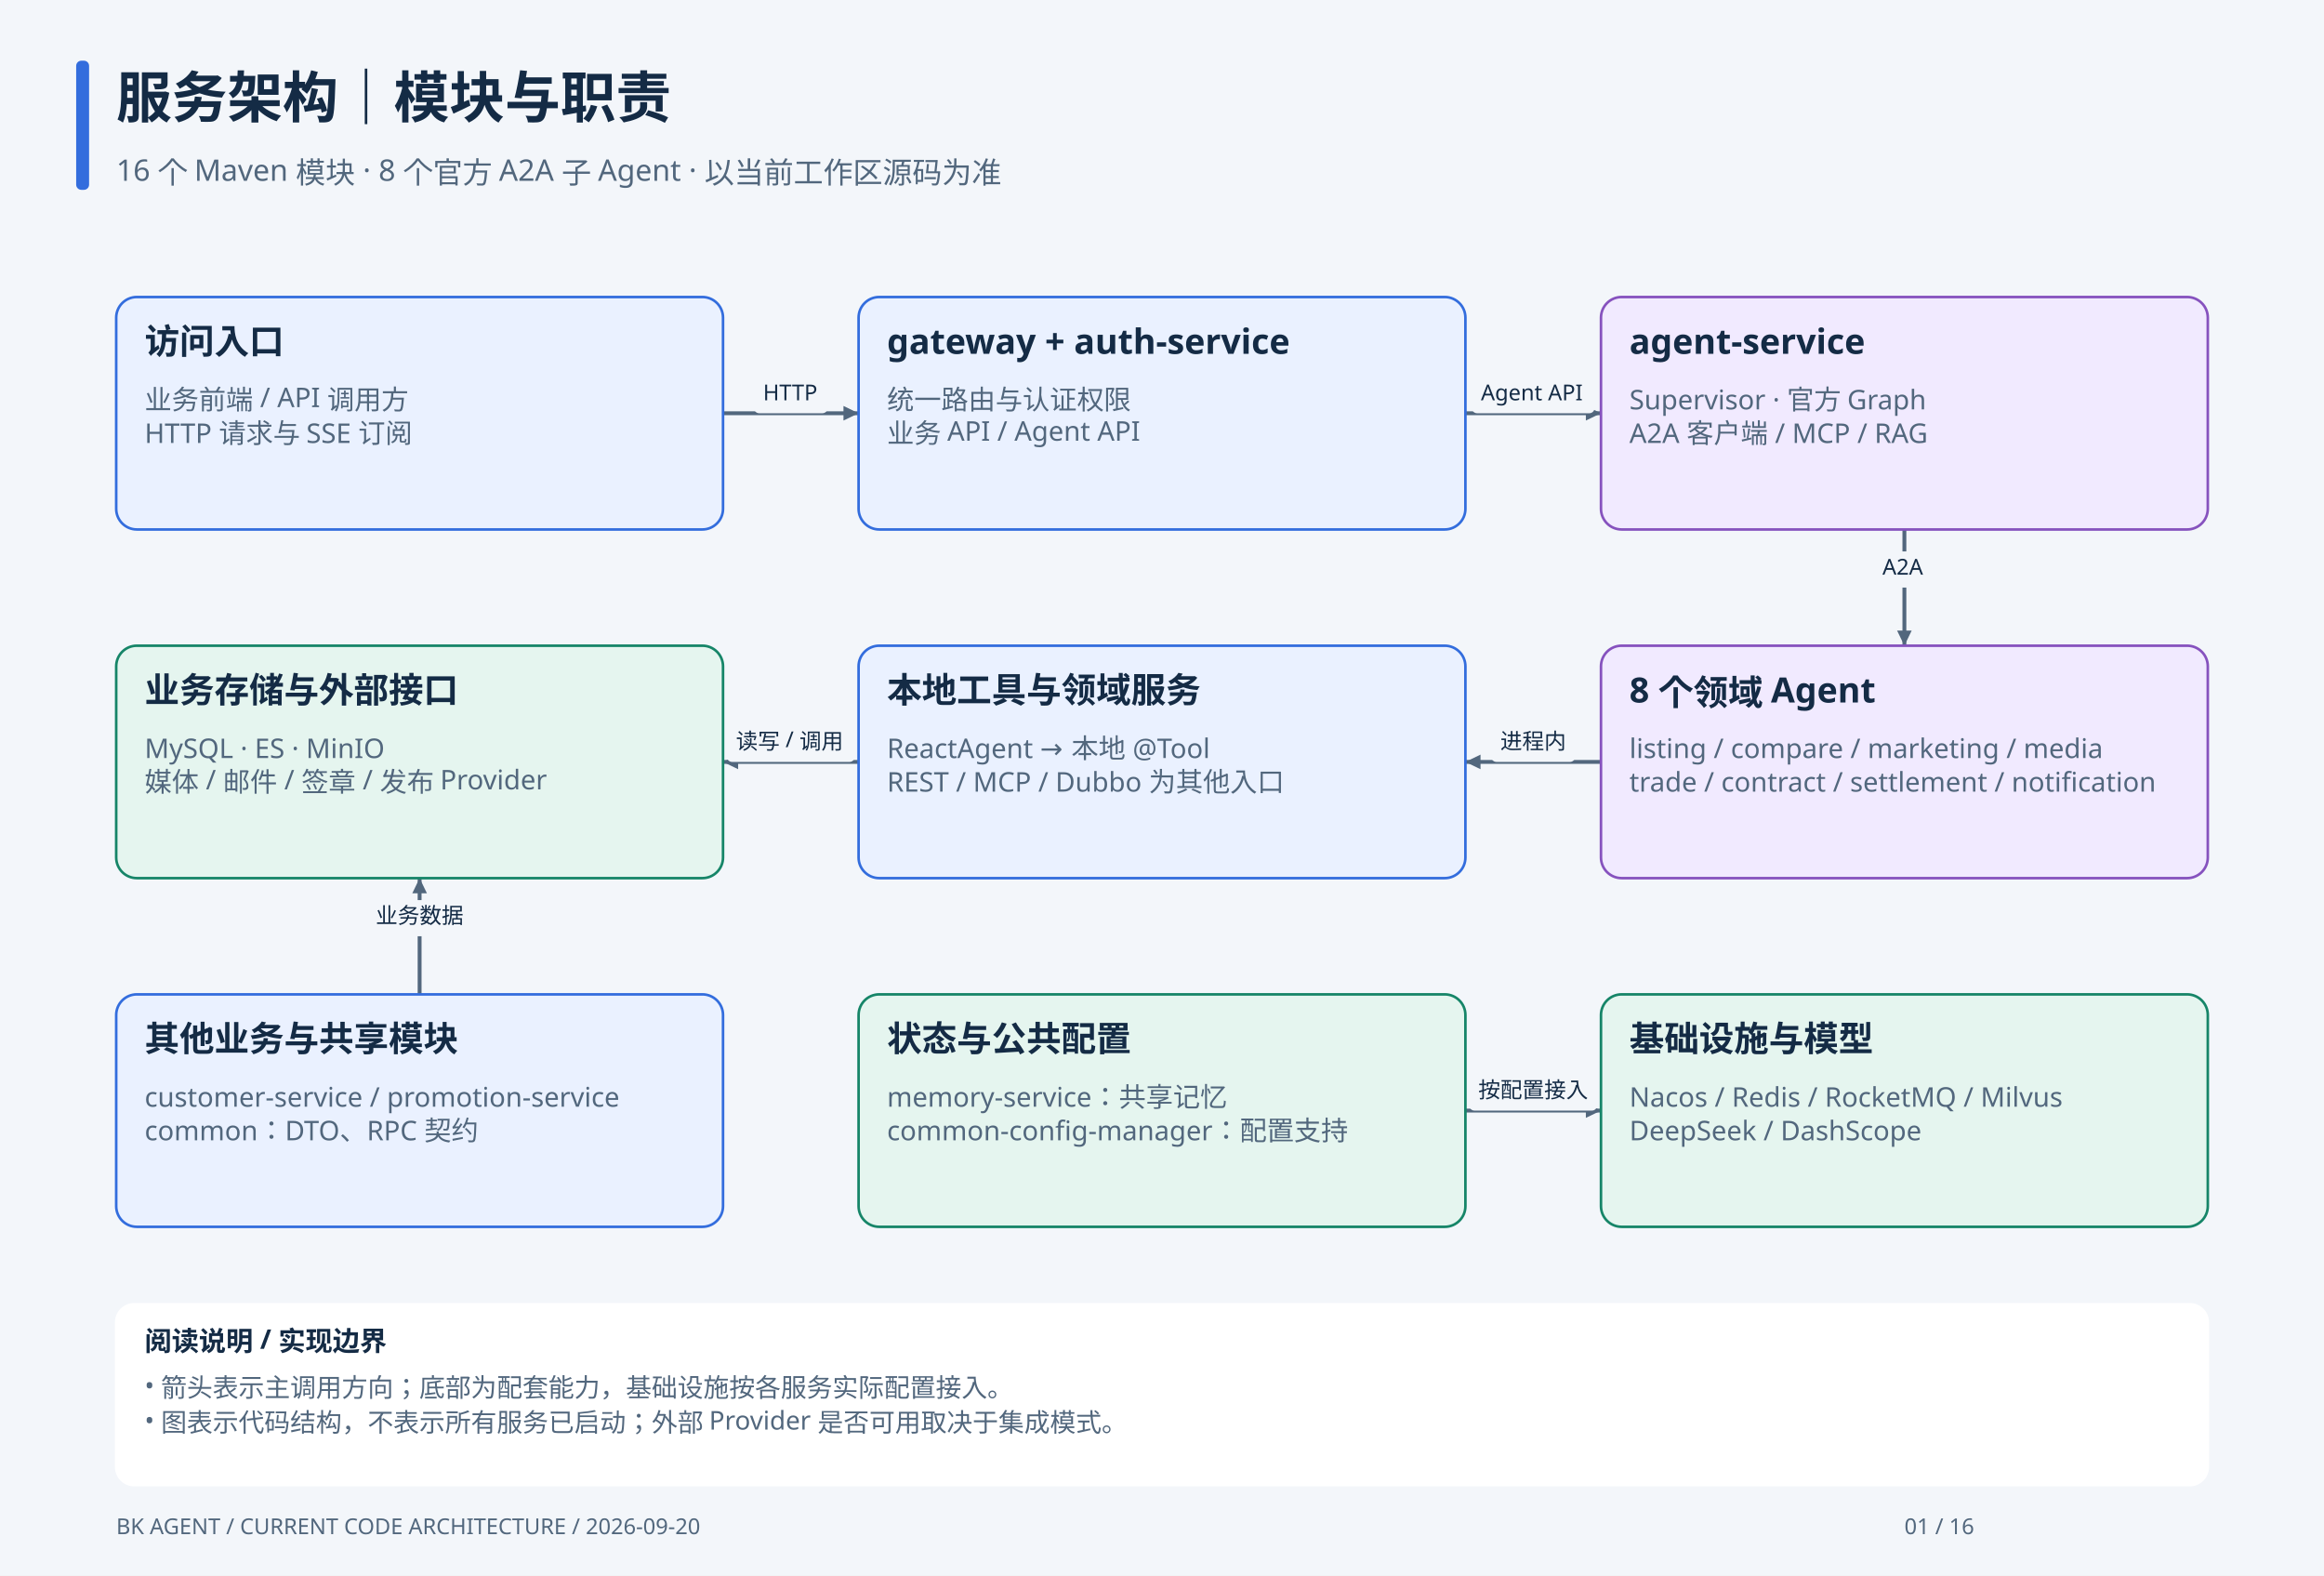
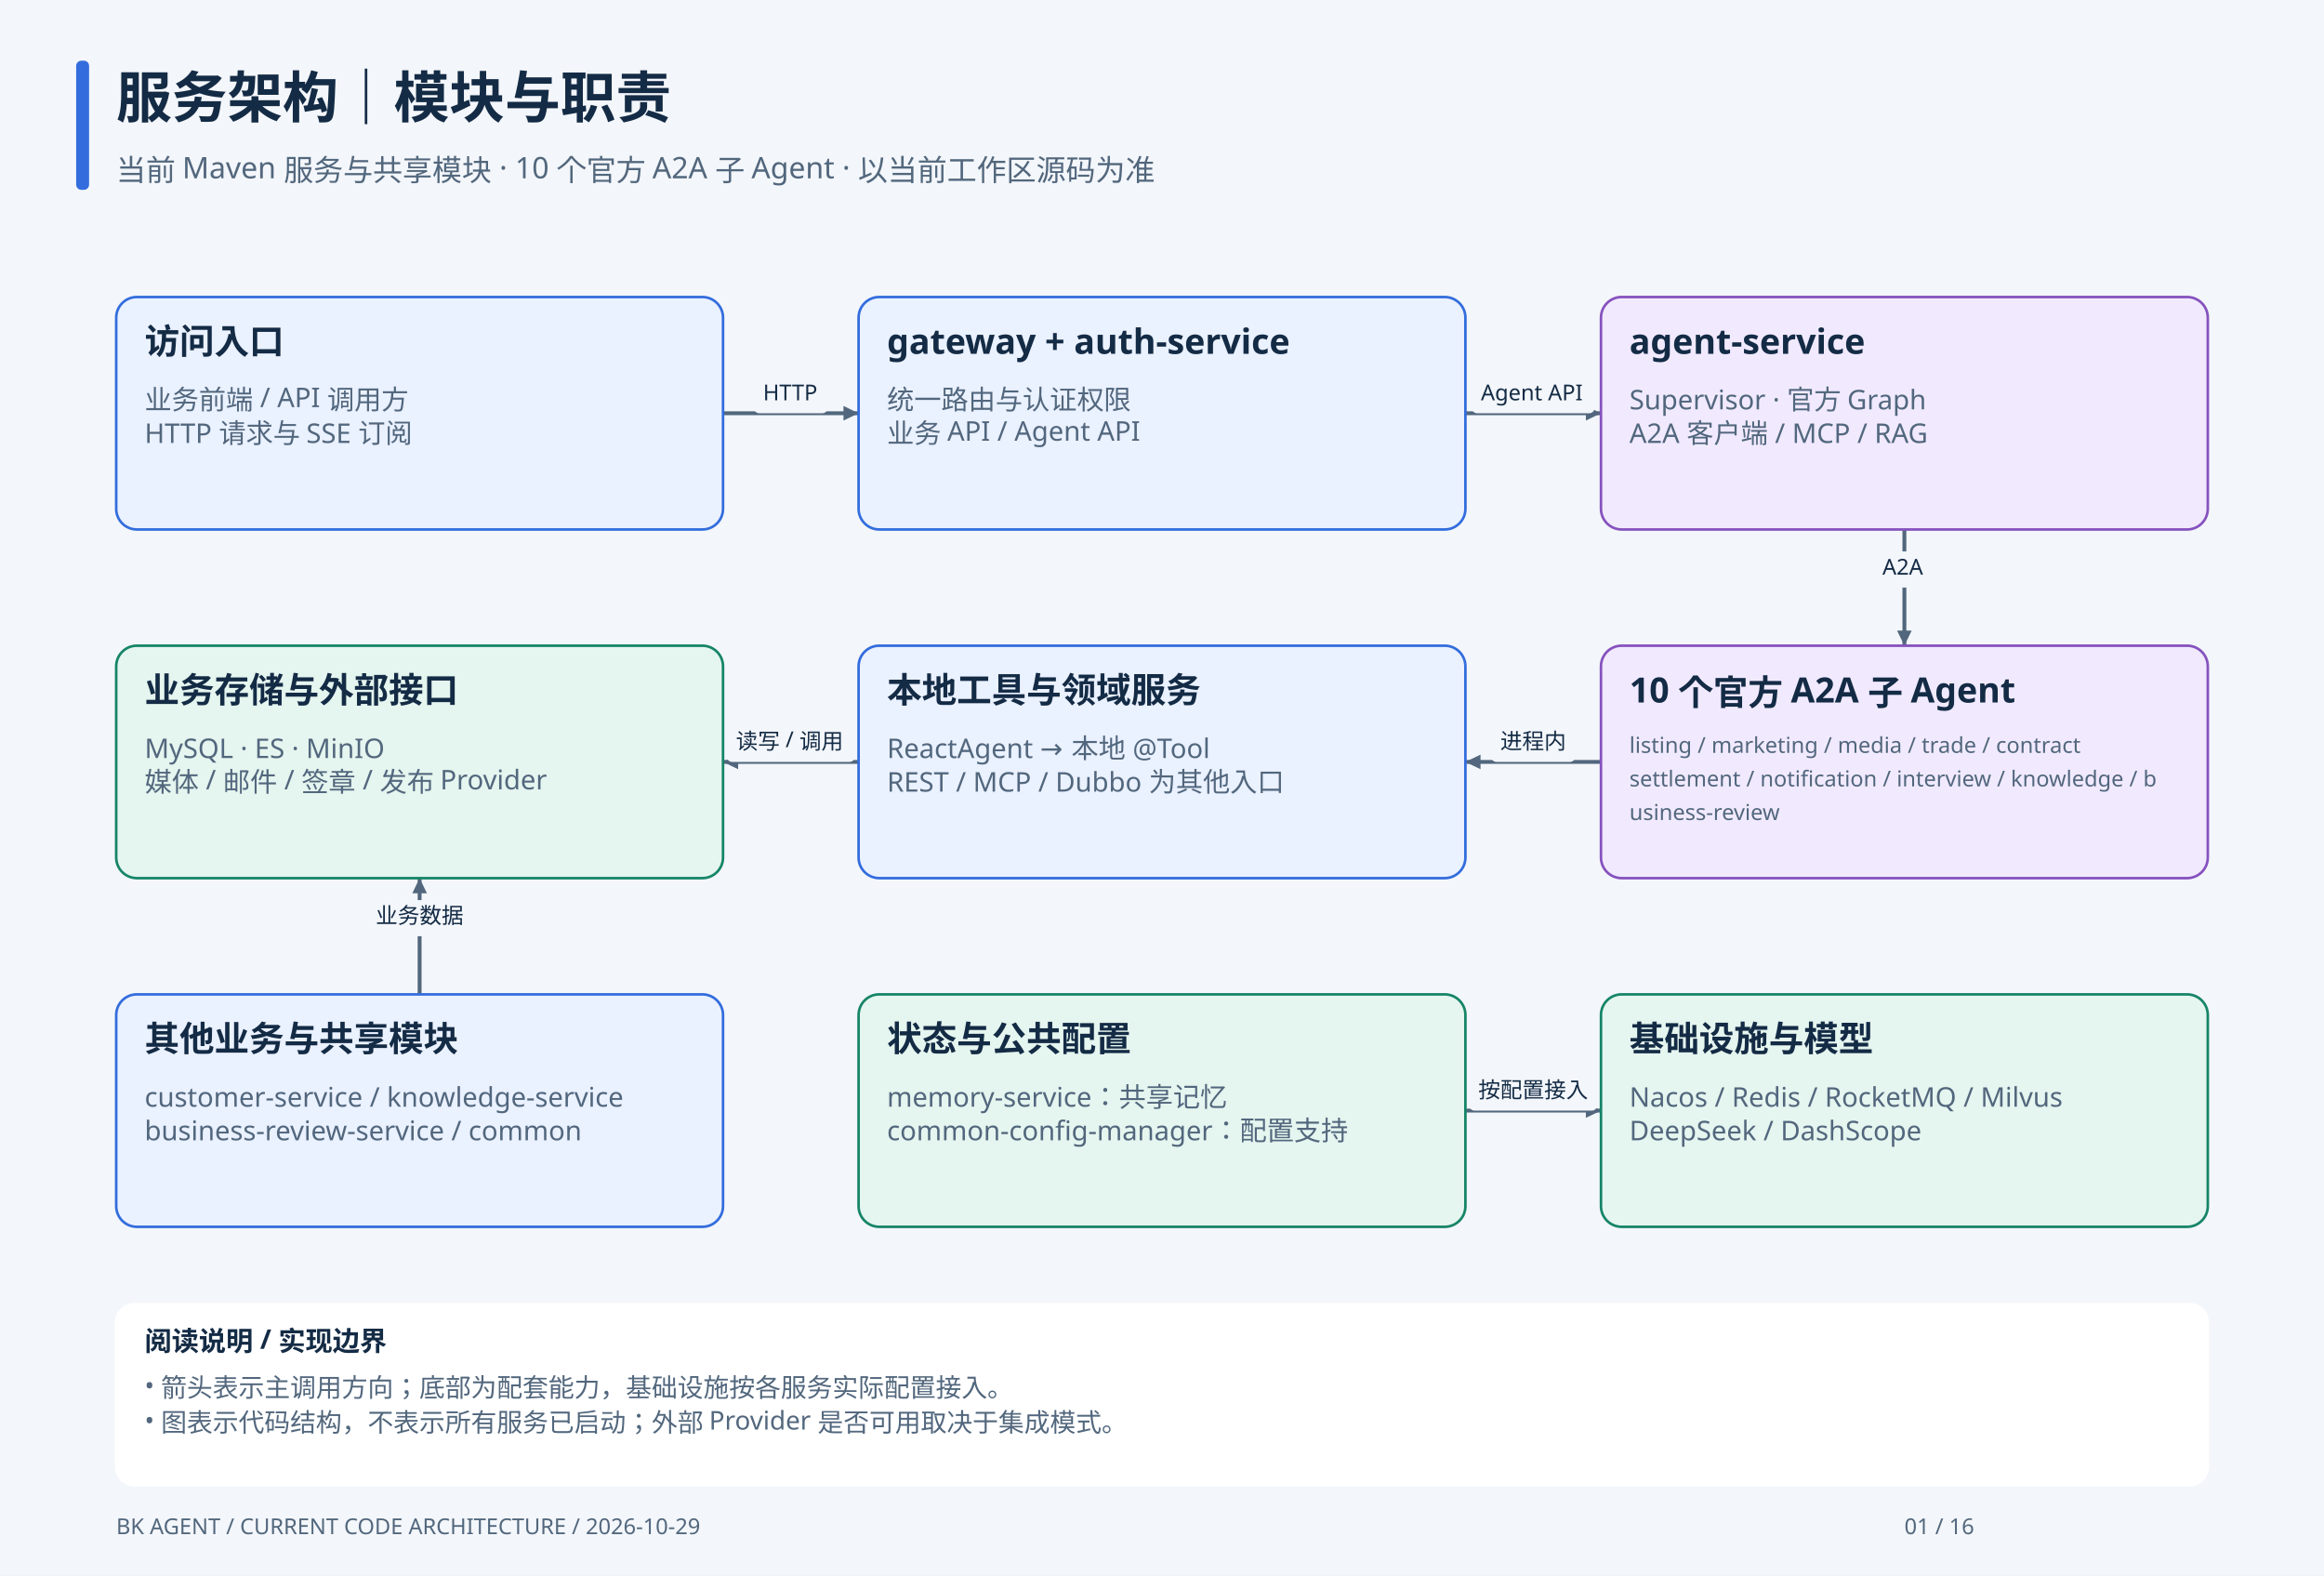
<svg xmlns="http://www.w3.org/2000/svg" width="1800" height="1220" viewBox="0 0 1800 1220">
  <rect width="1800" height="1220" fill="#f3f6fa" />
  <rect x="60" y="48" width="8" height="98" rx="3" fill="#336ddd" stroke="#336ddd" stroke-width="2" />
  <text x="90" y="91" fill="#142b45" font-family="Microsoft YaHei, sans-serif" font-size="43" font-weight="700">服务架构｜模块与职责</text>
-   <text x="90" y="140" fill="#52677d" font-family="Microsoft YaHei, sans-serif" font-size="23" font-weight="400">16 个 Maven 模块 · 8 个官方 A2A 子 Agent · 以当前工作区源码为准</text>
+   <text x="90" y="140" fill="#52677d" font-family="Microsoft YaHei, sans-serif" font-size="23" font-weight="400">当前 Maven 服务与共享模块 · 10 个官方 A2A 子 Agent · 以当前工作区源码为准</text>
  <polyline points="560,320 665,320" fill="none" stroke="#52677d" stroke-width="3" />
  <polygon points="665,320 653.294,325.655 653.294,314.345" fill="#52677d" />
  <rect x="585.0" y="293.0" width="55.0" height="26.0" rx="3" fill="#f3f6fa" stroke="#f3f6fa" stroke-width="2" />
  <text x="591.0" y="310.0" fill="#142b45" font-family="Microsoft YaHei, sans-serif" font-size="17" font-weight="400">HTTP</text>
  <polyline points="1135,320 1240,320" fill="none" stroke="#52677d" stroke-width="3" />
  <polygon points="1240,320 1228.294,325.655 1228.294,314.345" fill="#52677d" />
  <rect x="1141.0" y="293.0" width="93.0" height="26.0" rx="3" fill="#f3f6fa" stroke="#f3f6fa" stroke-width="2" />
  <text x="1147.0" y="310.0" fill="#142b45" font-family="Microsoft YaHei, sans-serif" font-size="17" font-weight="400">Agent API</text>
  <polyline points="1475,410 1475,500" fill="none" stroke="#52677d" stroke-width="3" />
  <polygon points="1475,500 1469.345,488.294 1480.655,488.294" fill="#52677d" />
  <rect x="1452.0" y="428.0" width="46.0" height="26.0" rx="3" fill="#f3f6fa" stroke="#f3f6fa" stroke-width="2" />
  <text x="1458.0" y="445.0" fill="#142b45" font-family="Microsoft YaHei, sans-serif" font-size="17" font-weight="400">A2A</text>
  <polyline points="1240,590 1135,590" fill="none" stroke="#52677d" stroke-width="3" />
  <polygon points="1135,590 1146.706,584.345 1146.706,595.655" fill="#52677d" />
  <rect x="1156.0" y="563.0" width="63.0" height="26.0" rx="3" fill="#f3f6fa" stroke="#f3f6fa" stroke-width="2" />
  <text x="1162.0" y="580.0" fill="#142b45" font-family="Microsoft YaHei, sans-serif" font-size="17" font-weight="400">进程内</text>
  <polyline points="665,590 560,590" fill="none" stroke="#52677d" stroke-width="3" />
  <polygon points="560,590 571.706,584.345 571.706,595.655" fill="#52677d" />
  <rect x="564.0" y="563.0" width="97.0" height="26.0" rx="3" fill="#f3f6fa" stroke="#f3f6fa" stroke-width="2" />
  <text x="570.0" y="580.0" fill="#142b45" font-family="Microsoft YaHei, sans-serif" font-size="17" font-weight="400">读写 / 调用</text>
  <polyline points="325,770 325,680" fill="none" stroke="#52677d" stroke-width="3" />
  <polygon points="325,680 330.655,691.706 319.345,691.706" fill="#52677d" />
  <rect x="285.0" y="698.0" width="80.0" height="26.0" rx="3" fill="#f3f6fa" stroke="#f3f6fa" stroke-width="2" />
  <text x="291.0" y="715.0" fill="#142b45" font-family="Microsoft YaHei, sans-serif" font-size="17" font-weight="400">业务数据</text>
  <polyline points="1135,860 1240,860" fill="none" stroke="#52677d" stroke-width="3" />
  <polygon points="1240,860 1228.294,865.655 1228.294,854.345" fill="#52677d" />
  <rect x="1139.0" y="833.0" width="97.0" height="26.0" rx="3" fill="#f3f6fa" stroke="#f3f6fa" stroke-width="2" />
  <text x="1145.0" y="850.0" fill="#142b45" font-family="Microsoft YaHei, sans-serif" font-size="17" font-weight="400">按配置接入</text>
  <rect x="90" y="230" width="470" height="180" rx="16" fill="#eaf1ff" stroke="#336ddd" stroke-width="2" />
  <text x="112" y="274" fill="#142b45" font-family="Microsoft YaHei, sans-serif" font-size="27" font-weight="700">访问入口</text>
  <text x="112" y="317" fill="#52677d" font-family="Microsoft YaHei, sans-serif" font-size="21" font-weight="400">业务前端 / API 调用方</text>
  <text x="112" y="343" fill="#52677d" font-family="Microsoft YaHei, sans-serif" font-size="21" font-weight="400">HTTP 请求与 SSE 订阅</text>
  <rect x="665" y="230" width="470" height="180" rx="16" fill="#eaf1ff" stroke="#336ddd" stroke-width="2" />
  <text x="687" y="274" fill="#142b45" font-family="Microsoft YaHei, sans-serif" font-size="27" font-weight="700">gateway + auth-service</text>
  <text x="687" y="317" fill="#52677d" font-family="Microsoft YaHei, sans-serif" font-size="21" font-weight="400">统一路由与认证权限</text>
  <text x="687" y="343" fill="#52677d" font-family="Microsoft YaHei, sans-serif" font-size="21" font-weight="400">业务 API / Agent API</text>
  <rect x="1240" y="230" width="470" height="180" rx="16" fill="#f1eaff" stroke="#8652be" stroke-width="2" />
  <text x="1262" y="274" fill="#142b45" font-family="Microsoft YaHei, sans-serif" font-size="27" font-weight="700">agent-service</text>
  <text x="1262" y="317" fill="#52677d" font-family="Microsoft YaHei, sans-serif" font-size="21" font-weight="400">Supervisor · 官方 Graph</text>
  <text x="1262" y="343" fill="#52677d" font-family="Microsoft YaHei, sans-serif" font-size="21" font-weight="400">A2A 客户端 / MCP / RAG</text>
  <rect x="1240" y="500" width="470" height="180" rx="16" fill="#f1eaff" stroke="#8652be" stroke-width="2" />
-   <text x="1262" y="544" fill="#142b45" font-family="Microsoft YaHei, sans-serif" font-size="27" font-weight="700">8 个领域 Agent</text>
-   <text x="1262" y="587" fill="#52677d" font-family="Microsoft YaHei, sans-serif" font-size="21" font-weight="400">listing / compare / marketing / media</text>
-   <text x="1262" y="613" fill="#52677d" font-family="Microsoft YaHei, sans-serif" font-size="21" font-weight="400">trade / contract / settlement / notification</text>
+   <text x="1262" y="544" fill="#142b45" font-family="Microsoft YaHei, sans-serif" font-size="27" font-weight="700">10 个官方 A2A 子 Agent</text>
+   <text x="1262" y="583" fill="#52677d" font-family="Microsoft YaHei, sans-serif" font-size="17" font-weight="400">listing / marketing / media / trade / contract</text>
+   <text x="1262" y="609" fill="#52677d" font-family="Microsoft YaHei, sans-serif" font-size="17" font-weight="400">settlement / notification / interview / knowledge / b</text>
+   <text x="1262" y="635" fill="#52677d" font-family="Microsoft YaHei, sans-serif" font-size="17" font-weight="400">usiness-review</text>
  <rect x="665" y="500" width="470" height="180" rx="16" fill="#eaf1ff" stroke="#336ddd" stroke-width="2" />
  <text x="687" y="544" fill="#142b45" font-family="Microsoft YaHei, sans-serif" font-size="27" font-weight="700">本地工具与领域服务</text>
  <text x="687" y="587" fill="#52677d" font-family="Microsoft YaHei, sans-serif" font-size="21" font-weight="400">ReactAgent → 本地 @Tool</text>
  <text x="687" y="613" fill="#52677d" font-family="Microsoft YaHei, sans-serif" font-size="21" font-weight="400">REST / MCP / Dubbo 为其他入口</text>
  <rect x="90" y="500" width="470" height="180" rx="16" fill="#e5f5ef" stroke="#168568" stroke-width="2" />
  <text x="112" y="544" fill="#142b45" font-family="Microsoft YaHei, sans-serif" font-size="27" font-weight="700">业务存储与外部接口</text>
  <text x="112" y="587" fill="#52677d" font-family="Microsoft YaHei, sans-serif" font-size="21" font-weight="400">MySQL · ES · MinIO</text>
  <text x="112" y="613" fill="#52677d" font-family="Microsoft YaHei, sans-serif" font-size="21" font-weight="400">媒体 / 邮件 / 签章 / 发布 Provider</text>
  <rect x="90" y="770" width="470" height="180" rx="16" fill="#eaf1ff" stroke="#336ddd" stroke-width="2" />
  <text x="112" y="814" fill="#142b45" font-family="Microsoft YaHei, sans-serif" font-size="27" font-weight="700">其他业务与共享模块</text>
-   <text x="112" y="857" fill="#52677d" font-family="Microsoft YaHei, sans-serif" font-size="21" font-weight="400">customer-service / promotion-service</text>
-   <text x="112" y="883" fill="#52677d" font-family="Microsoft YaHei, sans-serif" font-size="21" font-weight="400">common：DTO、RPC 契约</text>
+   <text x="112" y="857" fill="#52677d" font-family="Microsoft YaHei, sans-serif" font-size="21" font-weight="400">customer-service / knowledge-service</text>
+   <text x="112" y="883" fill="#52677d" font-family="Microsoft YaHei, sans-serif" font-size="21" font-weight="400">business-review-service / common</text>
  <rect x="665" y="770" width="470" height="180" rx="16" fill="#e5f5ef" stroke="#168568" stroke-width="2" />
  <text x="687" y="814" fill="#142b45" font-family="Microsoft YaHei, sans-serif" font-size="27" font-weight="700">状态与公共配置</text>
  <text x="687" y="857" fill="#52677d" font-family="Microsoft YaHei, sans-serif" font-size="21" font-weight="400">memory-service：共享记忆</text>
  <text x="687" y="883" fill="#52677d" font-family="Microsoft YaHei, sans-serif" font-size="21" font-weight="400">common-config-manager：配置支持</text>
  <rect x="1240" y="770" width="470" height="180" rx="16" fill="#e5f5ef" stroke="#168568" stroke-width="2" />
  <text x="1262" y="814" fill="#142b45" font-family="Microsoft YaHei, sans-serif" font-size="27" font-weight="700">基础设施与模型</text>
  <text x="1262" y="857" fill="#52677d" font-family="Microsoft YaHei, sans-serif" font-size="21" font-weight="400">Nacos / Redis / RocketMQ / Milvus</text>
  <text x="1262" y="883" fill="#52677d" font-family="Microsoft YaHei, sans-serif" font-size="21" font-weight="400">DeepSeek / DashScope</text>
  <rect x="90" y="1010" width="1620" height="140" rx="14" fill="#ffffff" stroke="#ffffff" stroke-width="2" />
  <text x="112" y="1046" fill="#142b45" font-family="Microsoft YaHei, sans-serif" font-size="21" font-weight="700">阅读说明 / 实现边界</text>
  <text x="112" y="1080" fill="#52677d" font-family="Microsoft YaHei, sans-serif" font-size="20" font-weight="400">• 箭头表示主调用方向；底部为配套能力，基础设施按各服务实际配置接入。</text>
  <text x="112" y="1107" fill="#52677d" font-family="Microsoft YaHei, sans-serif" font-size="20" font-weight="400">• 图表示代码结构，不表示所有服务已启动；外部 Provider 是否可用取决于集成模式。</text>
-   <text x="90" y="1188" fill="#52677d" font-family="Microsoft YaHei, sans-serif" font-size="17" font-weight="400">BK AGENT  /  CURRENT CODE ARCHITECTURE  /  2026-09-20</text>
+   <text x="90" y="1188" fill="#52677d" font-family="Microsoft YaHei, sans-serif" font-size="17" font-weight="400">BK AGENT  /  CURRENT CODE ARCHITECTURE  /  2026-10-29</text>
  <text x="1475" y="1188" fill="#52677d" font-family="Microsoft YaHei, sans-serif" font-size="17" font-weight="400">01 / 16</text>
</svg>
